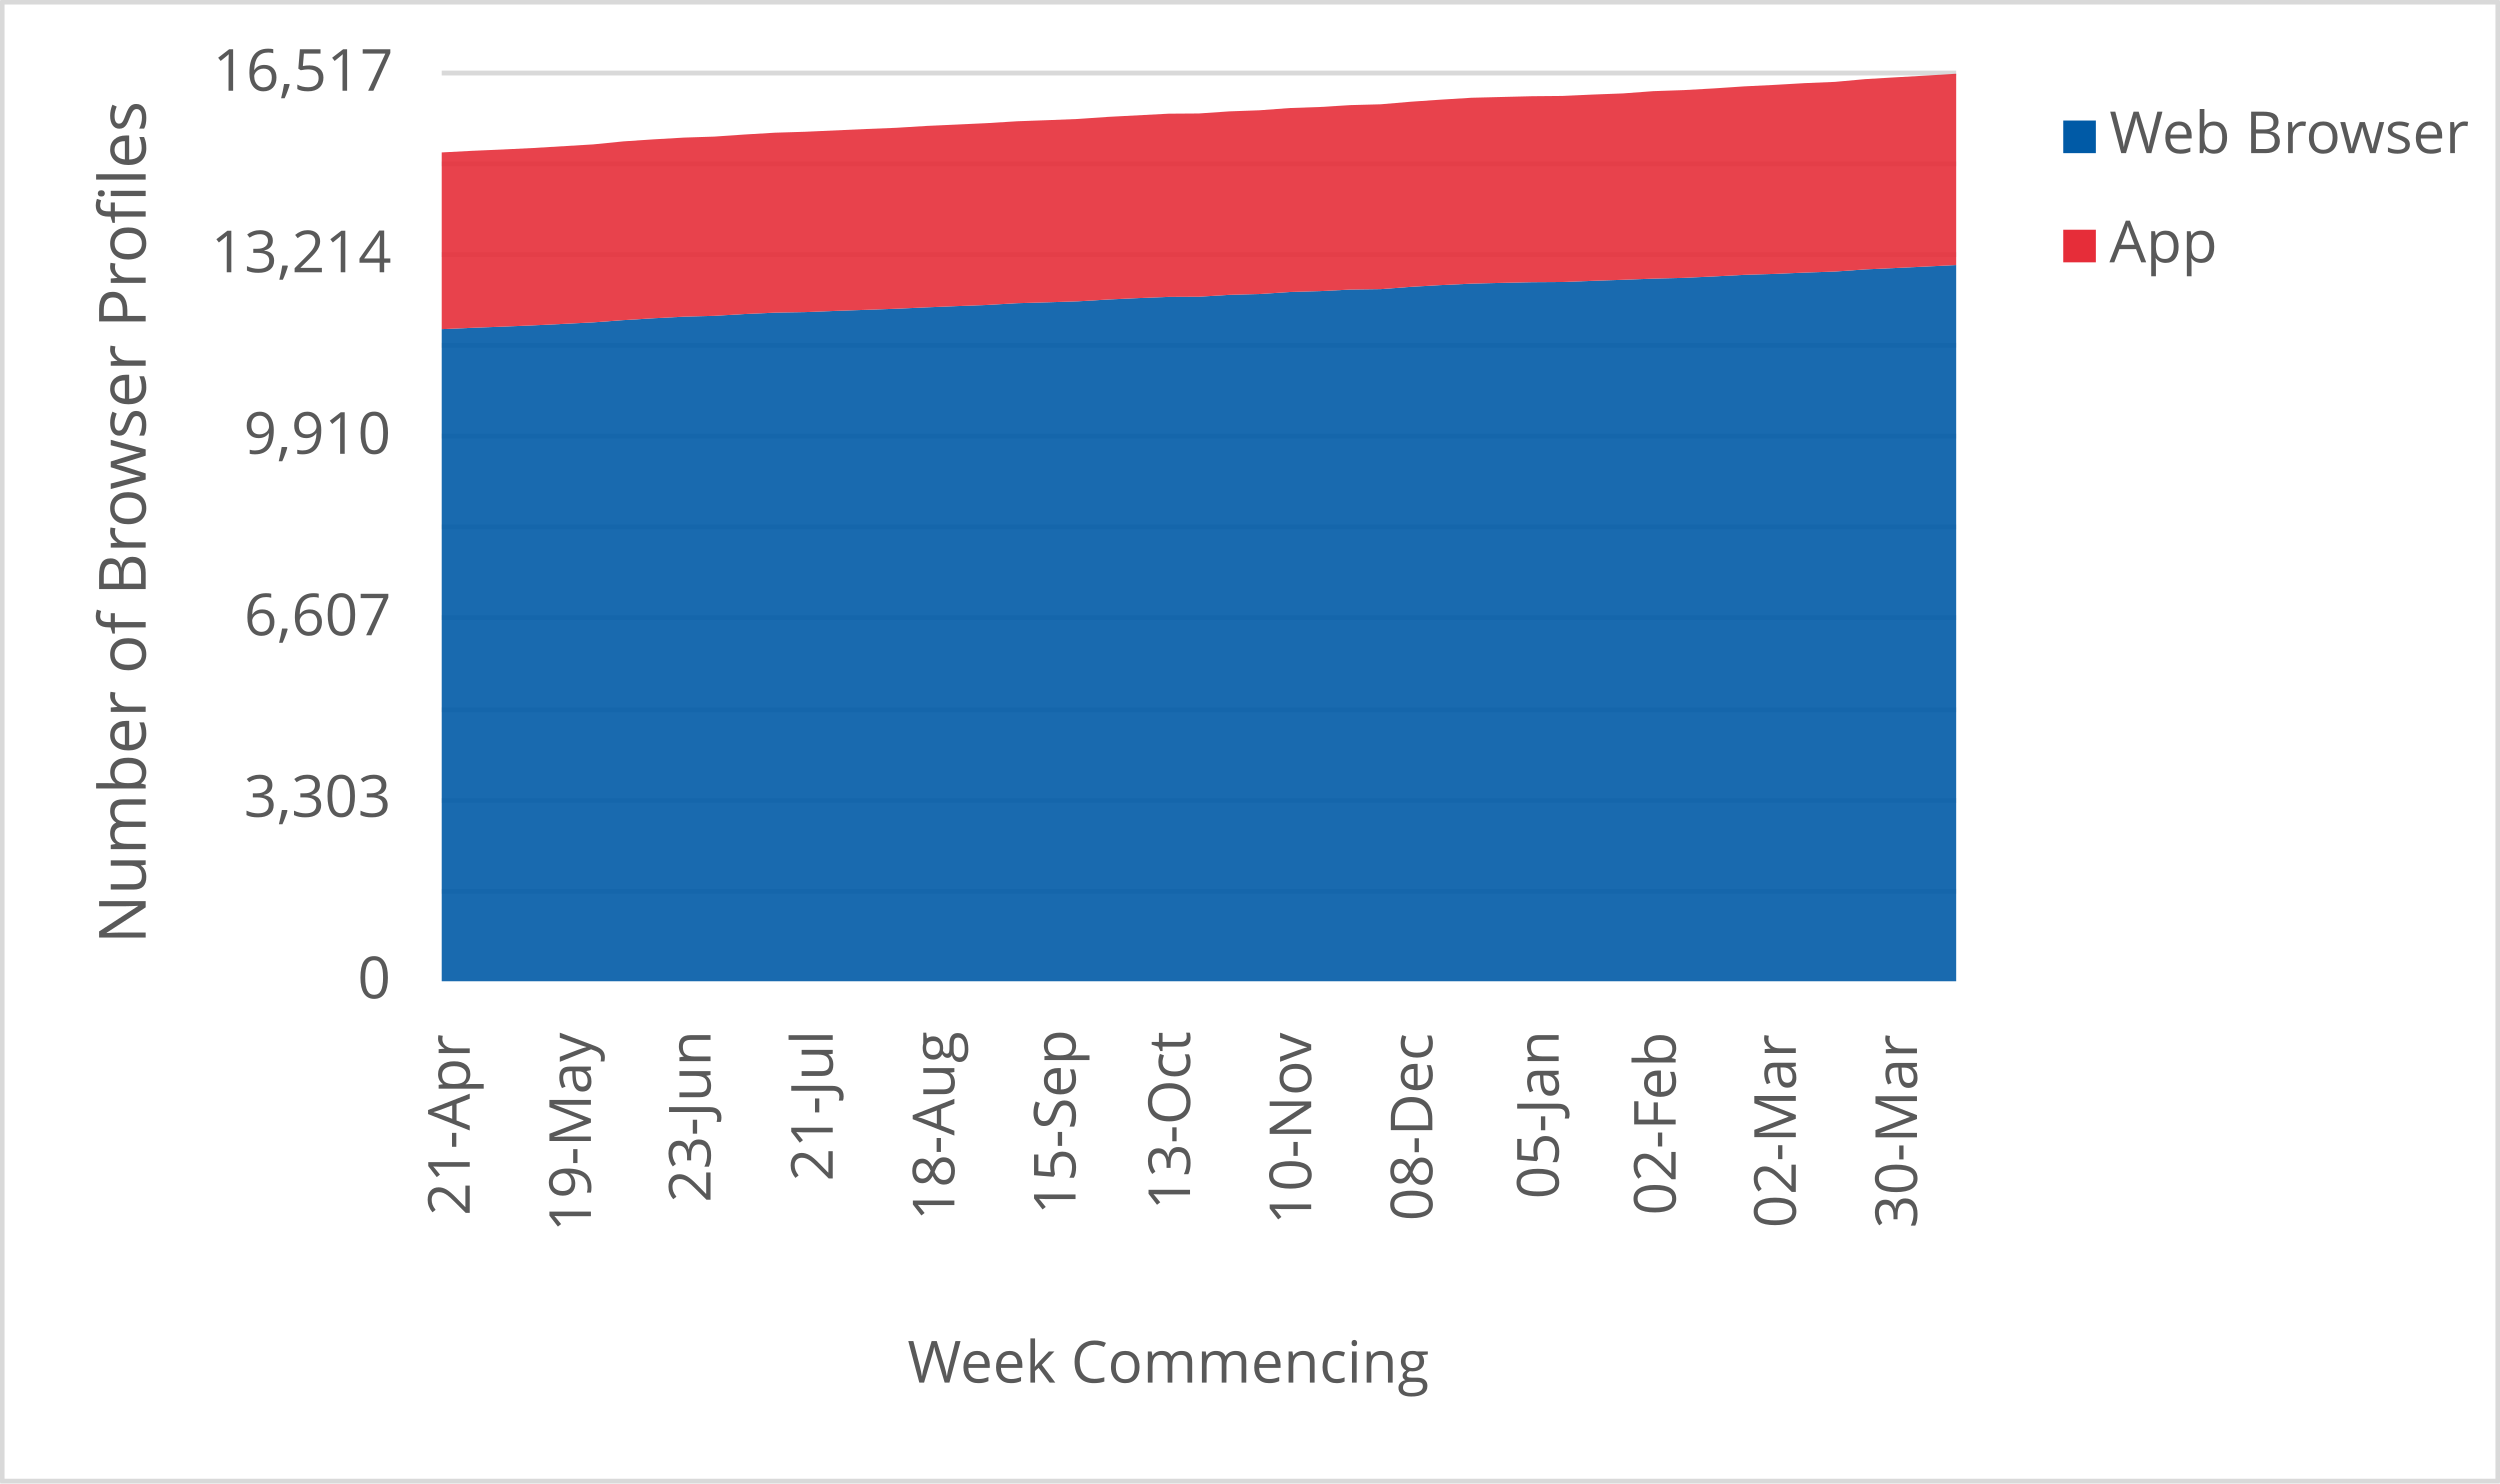
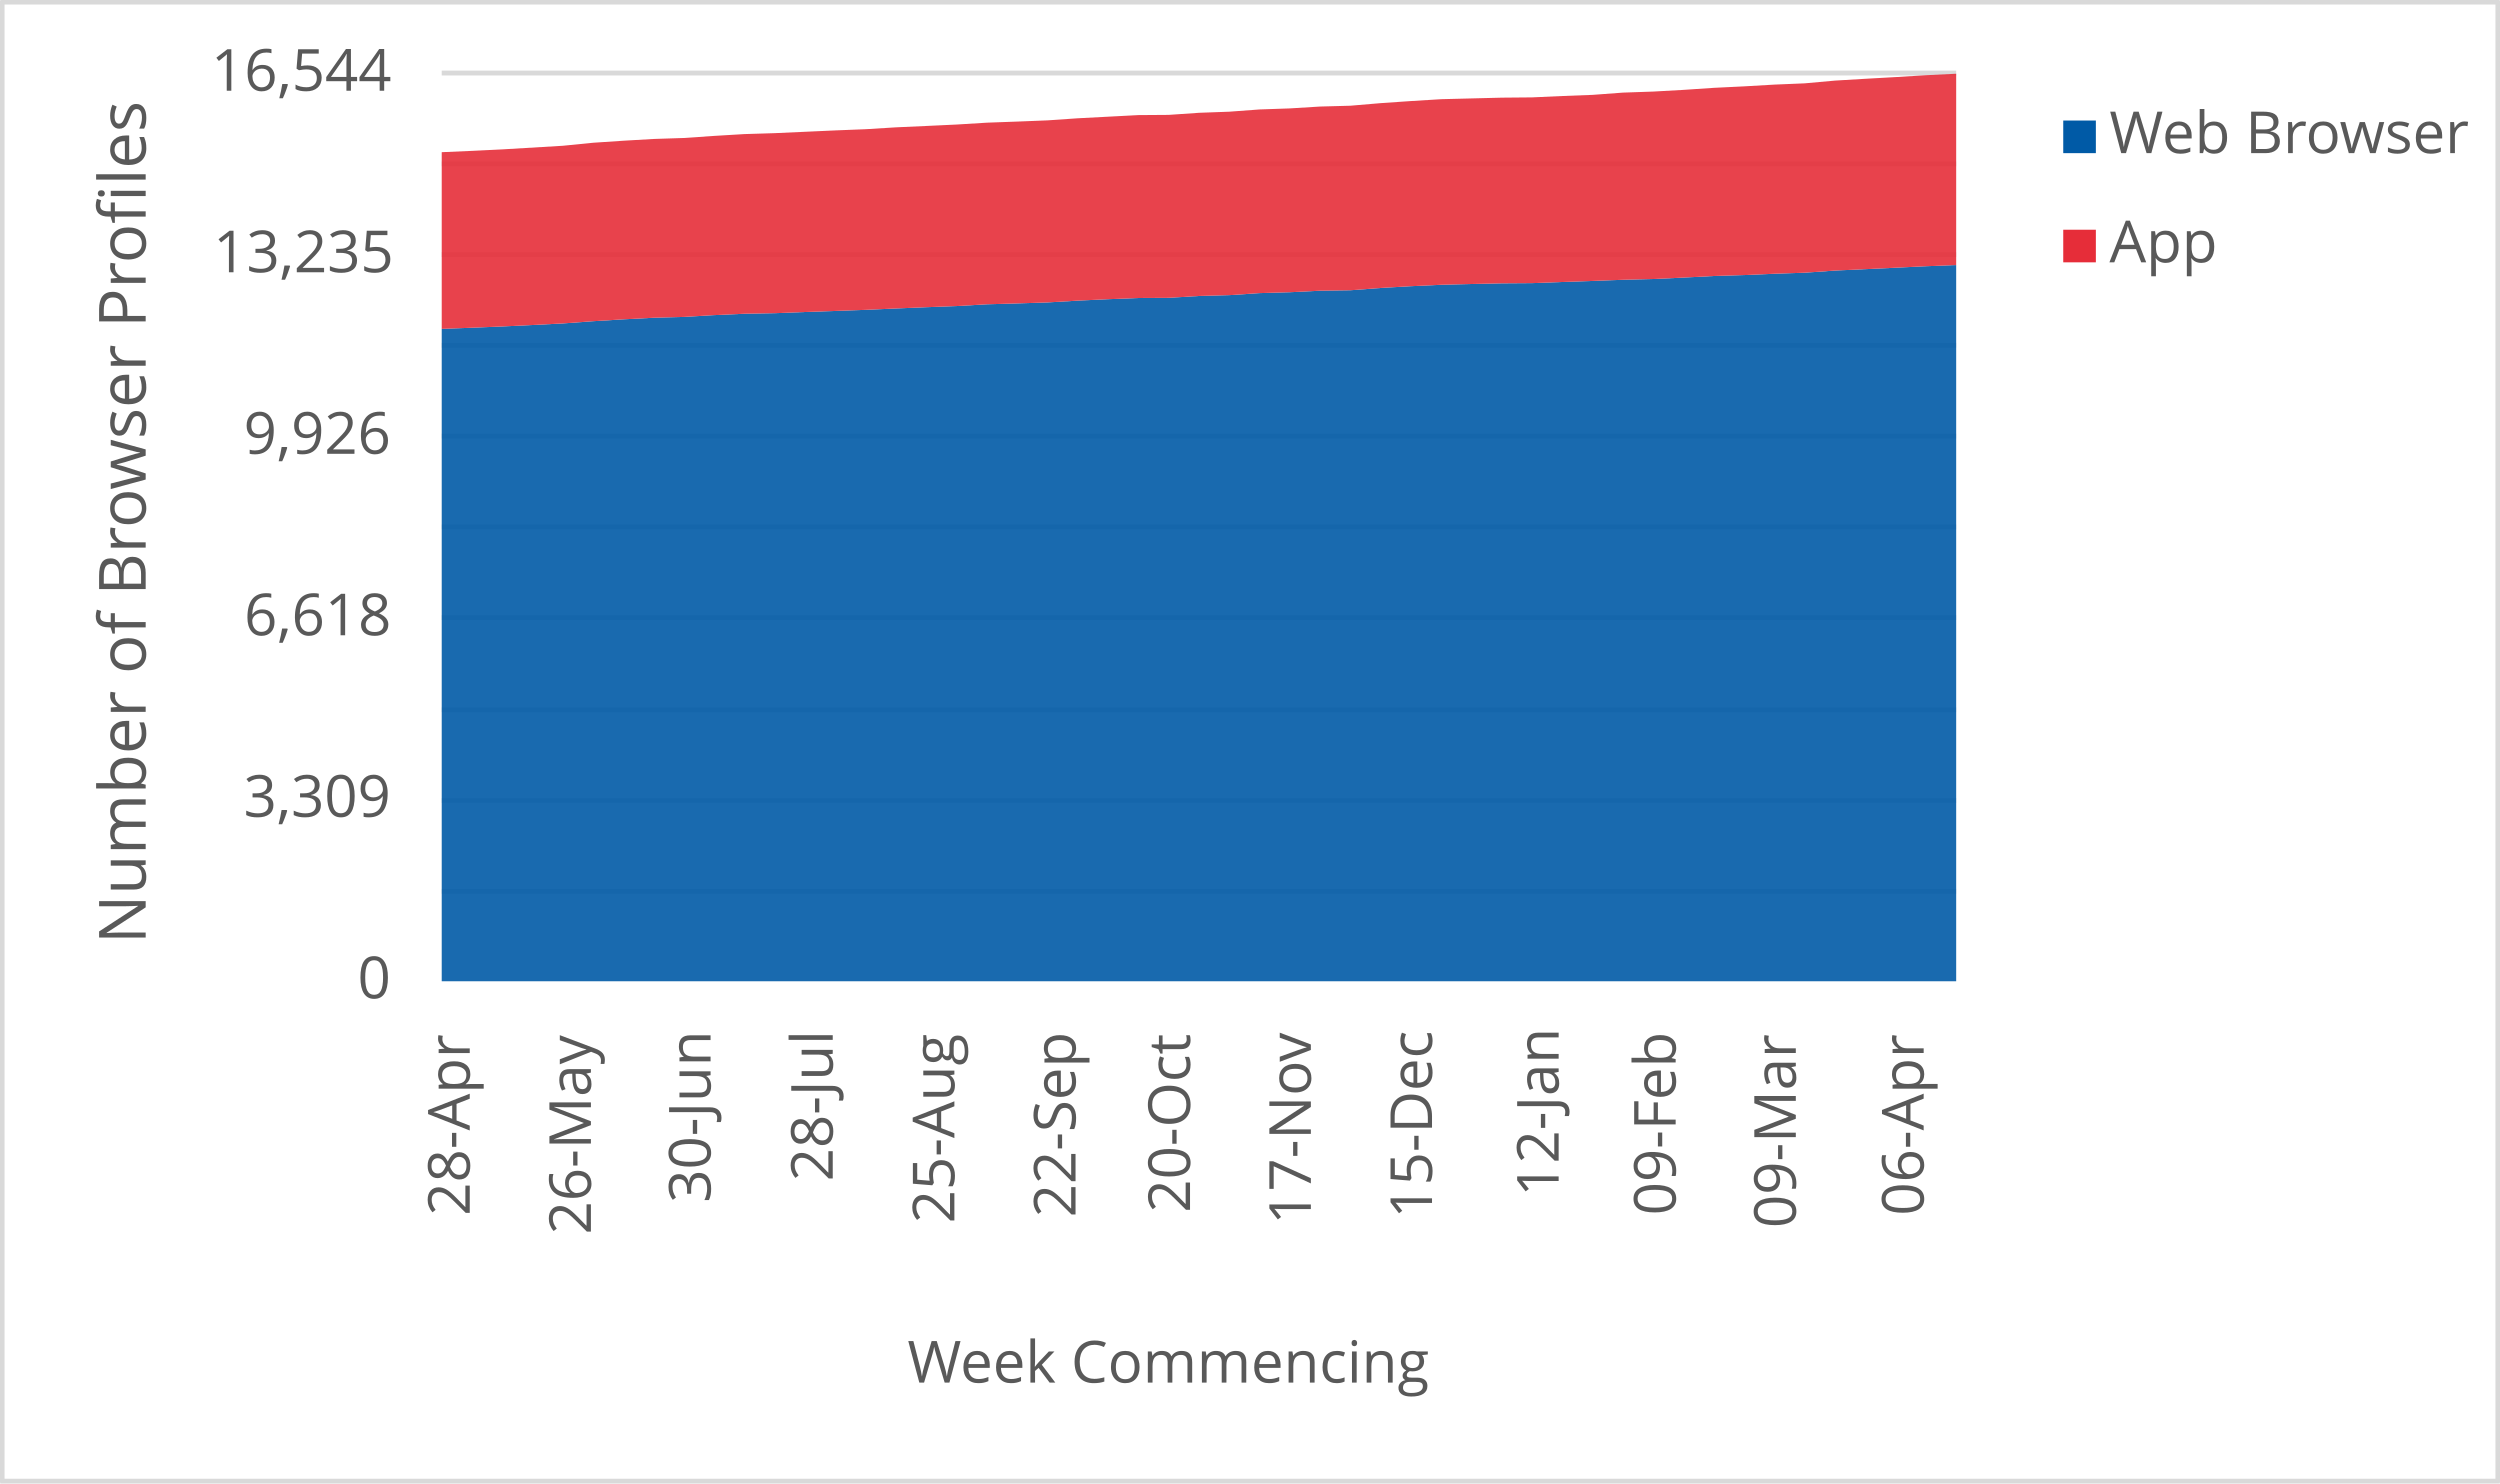
<svg xmlns="http://www.w3.org/2000/svg" width="1763" height="1046" xml:space="preserve" overflow="hidden">
  <defs>
    <clipPath id="clip0">
      <rect x="2917" y="346" width="1763" height="1046" />
    </clipPath>
  </defs>
  <g clip-path="url(#clip0)" transform="translate(-2917 -346)">
    <rect x="2918" y="347" width="1760" height="1043" fill="#FFFFFF" />
    <g>
      <path d="    M3228.5 974.532 4296.5 974.532    M3228.5 910.53 4296.5 910.53    M3228.5 846.528 4296.5 846.528    M3228.5 781.526 4296.5 781.526    M3228.5 717.524 4296.5 717.524    M3228.5 653.522 4296.5 653.522    M3228.5 589.52 4296.5 589.52    M3228.5 525.517 4296.5 525.517    M3228.5 461.515 4296.5 461.515    M3228.5 397.5 4296.5 397.5" stroke="#D9D9D9" stroke-width="3.438" stroke-linejoin="round" stroke-miterlimit="10" fill="none" />
    </g>
    <g>
      <path d="M 1038.5 4296.5 1038.5" stroke="#D9D9D9" stroke-width="3.438" stroke-linejoin="round" stroke-miterlimit="10" fill="none" fill-rule="evenodd" />
    </g>
    <g>
-       <text fill="#595959" font-family="Verdana,Open Sans,DejaVu Sans,sans-serif" font-weight="400" font-size="41" transform="matrix(6.12323e-17 -1 1 6.12323e-17 3248.269 1203.302)">21-Apr</text>
+       <text fill="#595959" font-family="Verdana,Open Sans,DejaVu Sans,sans-serif" font-weight="400" font-size="41" transform="matrix(6.12323e-17 -1 1 6.12323e-17 3248.269 1203.302)">28-Apr</text>
    </g>
    <g>
-       <text fill="#595959" font-family="Verdana,Open Sans,DejaVu Sans,sans-serif" font-weight="400" font-size="41" transform="matrix(6.12323e-17 -1 1 6.12323e-17 3333.709 1214.753)">19-May</text>
+       <text fill="#595959" font-family="Verdana,Open Sans,DejaVu Sans,sans-serif" font-weight="400" font-size="41" transform="matrix(6.12323e-17 -1 1 6.12323e-17 3333.709 1216.515)">26-May</text>
    </g>
    <g>
-       <text fill="#595959" font-family="Verdana,Open Sans,DejaVu Sans,sans-serif" font-weight="400" font-size="41" transform="matrix(6.12323e-17 -1 1 6.12323e-17 3418.078 1194.053)">23-Jun</text>
+       <text fill="#595959" font-family="Verdana,Open Sans,DejaVu Sans,sans-serif" font-weight="400" font-size="41" transform="matrix(6.12323e-17 -1 1 6.12323e-17 3418.098 1194.173)">30-Jun</text>
    </g>
    <g>
-       <text fill="#595959" font-family="Verdana,Open Sans,DejaVu Sans,sans-serif" font-weight="400" font-size="41" transform="matrix(6.12323e-17 -1 1 6.12323e-17 3504.249 1179.039)">21-Jul</text>
+       <text fill="#595959" font-family="Verdana,Open Sans,DejaVu Sans,sans-serif" font-weight="400" font-size="41" transform="matrix(6.12323e-17 -1 1 6.12323e-17 3504.249 1179.039)">28-Jul</text>
    </g>
    <g>
-       <text fill="#595959" font-family="Verdana,Open Sans,DejaVu Sans,sans-serif" font-weight="400" font-size="41" transform="matrix(6.12323e-17 -1 1 6.12323e-17 3590.029 1206.906)">18-Aug</text>
+       <text fill="#595959" font-family="Verdana,Open Sans,DejaVu Sans,sans-serif" font-weight="400" font-size="41" transform="matrix(6.12323e-17 -1 1 6.12323e-17 3590.029 1208.667)">25-Aug</text>
    </g>
    <g>
-       <text fill="#595959" font-family="Verdana,Open Sans,DejaVu Sans,sans-serif" font-weight="400" font-size="41" transform="matrix(6.12323e-17 -1 1 6.12323e-17 3675.469 1202.662)">15-Sep</text>
+       <text fill="#595959" font-family="Verdana,Open Sans,DejaVu Sans,sans-serif" font-weight="400" font-size="41" transform="matrix(6.12323e-17 -1 1 6.12323e-17 3675.469 1204.423)">22-Sep</text>
    </g>
    <g>
-       <text fill="#595959" font-family="Verdana,Open Sans,DejaVu Sans,sans-serif" font-weight="400" font-size="41" transform="matrix(6.12323e-17 -1 1 6.12323e-17 3756.205 1199.378)">13-Oct</text>
+       <text fill="#595959" font-family="Verdana,Open Sans,DejaVu Sans,sans-serif" font-weight="400" font-size="41" transform="matrix(6.12323e-17 -1 1 6.12323e-17 3756.205 1201.14)">20-Oct</text>
    </g>
    <g>
-       <text fill="#595959" font-family="Verdana,Open Sans,DejaVu Sans,sans-serif" font-weight="400" font-size="41" transform="matrix(6.12323e-17 -1 1 6.12323e-17 3841.645 1209.708)">10-Nov</text>
+       <text fill="#595959" font-family="Verdana,Open Sans,DejaVu Sans,sans-serif" font-weight="400" font-size="41" transform="matrix(6.12323e-17 -1 1 6.12323e-17 3841.414 1209.708)">17-Nov</text>
    </g>
    <g>
-       <text fill="#595959" font-family="Verdana,Open Sans,DejaVu Sans,sans-serif" font-weight="400" font-size="41" transform="matrix(6.12323e-17 -1 1 6.12323e-17 3927.085 1207.086)">08-Dec</text>
+       <text fill="#595959" font-family="Verdana,Open Sans,DejaVu Sans,sans-serif" font-weight="400" font-size="41" transform="matrix(6.12323e-17 -1 1 6.12323e-17 3926.854 1205.364)">15-Dec</text>
    </g>
    <g>
-       <text fill="#595959" font-family="Verdana,Open Sans,DejaVu Sans,sans-serif" font-weight="400" font-size="41" transform="matrix(6.12323e-17 -1 1 6.12323e-17 4016.178 1191.651)">05-Jan</text>
+       <text fill="#595959" font-family="Verdana,Open Sans,DejaVu Sans,sans-serif" font-weight="400" font-size="41" transform="matrix(6.12323e-17 -1 1 6.12323e-17 4016.158 1189.929)">12-Jan</text>
    </g>
    <g>
-       <text fill="#595959" font-family="Verdana,Open Sans,DejaVu Sans,sans-serif" font-weight="400" font-size="41" transform="matrix(6.12323e-17 -1 1 6.12323e-17 4098.675 1203.042)">02-Feb</text>
+       <text fill="#595959" font-family="Verdana,Open Sans,DejaVu Sans,sans-serif" font-weight="400" font-size="41" transform="matrix(6.12323e-17 -1 1 6.12323e-17 4098.675 1203.042)">09-Feb</text>
    </g>
    <g>
-       <text fill="#595959" font-family="Verdana,Open Sans,DejaVu Sans,sans-serif" font-weight="400" font-size="41" transform="matrix(6.12323e-17 -1 1 6.12323e-17 4183.405 1212.011)">02-Mar</text>
+       <text fill="#595959" font-family="Verdana,Open Sans,DejaVu Sans,sans-serif" font-weight="400" font-size="41" transform="matrix(6.12323e-17 -1 1 6.12323e-17 4183.405 1212.011)">09-Mar</text>
    </g>
    <g>
-       <text fill="#595959" font-family="Verdana,Open Sans,DejaVu Sans,sans-serif" font-weight="400" font-size="41" transform="matrix(6.12323e-17 -1 1 6.12323e-17 4268.845 1212.171)">30-Mar</text>
+       <text fill="#595959" font-family="Verdana,Open Sans,DejaVu Sans,sans-serif" font-weight="400" font-size="41" transform="matrix(6.12323e-17 -1 1 6.12323e-17 4273.569 1203.262)">06-Apr</text>
    </g>
    <g>
      <text fill="#595959" font-family="Verdana,Open Sans,DejaVu Sans,sans-serif" font-weight="400" font-size="41" transform="matrix(1 0 0 1 3169.141 1050)">0</text>
    </g>
    <g>
-       <text fill="#595959" font-family="Verdana,Open Sans,DejaVu Sans,sans-serif" font-weight="400" font-size="41" transform="matrix(1 0 0 1 3088.963 922)">3,303</text>
+       <text fill="#595959" font-family="Verdana,Open Sans,DejaVu Sans,sans-serif" font-weight="400" font-size="41" transform="matrix(1 0 0 1 3088.763 922)">3,309</text>
    </g>
    <g>
-       <text fill="#595959" font-family="Verdana,Open Sans,DejaVu Sans,sans-serif" font-weight="400" font-size="41" transform="matrix(1 0 0 1 3089.103 794)">6,607</text>
+       <text fill="#595959" font-family="Verdana,Open Sans,DejaVu Sans,sans-serif" font-weight="400" font-size="41" transform="matrix(1 0 0 1 3089.143 794)">6,618</text>
    </g>
    <g>
-       <text fill="#595959" font-family="Verdana,Open Sans,DejaVu Sans,sans-serif" font-weight="400" font-size="41" transform="matrix(1 0 0 1 3088.843 666)">9,910</text>
+       <text fill="#595959" font-family="Verdana,Open Sans,DejaVu Sans,sans-serif" font-weight="400" font-size="41" transform="matrix(1 0 0 1 3088.803 666)">9,926</text>
    </g>
    <g>
-       <text fill="#595959" font-family="Verdana,Open Sans,DejaVu Sans,sans-serif" font-weight="400" font-size="41" transform="matrix(1 0 0 1 3065.82 538)">13,214</text>
+       <text fill="#595959" font-family="Verdana,Open Sans,DejaVu Sans,sans-serif" font-weight="400" font-size="41" transform="matrix(1 0 0 1 3067.362 538)">13,235</text>
    </g>
    <g>
-       <text fill="#595959" font-family="Verdana,Open Sans,DejaVu Sans,sans-serif" font-weight="400" font-size="41" transform="matrix(1 0 0 1 3067.082 410)">16,517</text>
+       <text fill="#595959" font-family="Verdana,Open Sans,DejaVu Sans,sans-serif" font-weight="400" font-size="41" transform="matrix(1 0 0 1 3065.82 410)">16,544</text>
    </g>
    <g>
      <text fill="#595959" font-family="Verdana,Open Sans,DejaVu Sans,sans-serif" font-weight="400" font-size="41" transform="matrix(1 0 0 1 3556.971 1321)">Week Commencing</text>
    </g>
    <g>
      <text fill="#595959" font-family="Verdana,Open Sans,DejaVu Sans,sans-serif" font-weight="400" font-size="46" transform="matrix(6.12323e-17 -1 1 6.12323e-17 3019.73 1011.674)">Number of Browser Profiles</text>
    </g>
    <rect x="2918.5" y="347.5" width="1760" height="1043" stroke="#D9D9D9" stroke-width="3.438" stroke-linejoin="round" stroke-miterlimit="10" fill="none" />
    <g>
-       <path d="M3228.5 1038 3249.86 1038 3271.22 1038 3292.58 1038 3313.94 1038 3335.3 1038 3356.66 1038 3378.02 1038 3399.38 1038 3420.74 1038 3442.1 1038 3463.46 1038 3484.82 1038 3506.18 1038 3527.54 1038 3548.9 1038 3570.26 1038 3591.62 1038 3612.98 1038 3634.34 1038 3655.7 1038 3677.06 1038 3698.42 1038 3719.78 1038 3741.14 1038 3762.5 1038 3783.86 1038 3805.22 1038 3826.58 1038 3847.94 1038 3869.3 1038 3890.66 1038 3912.02 1038 3933.38 1038 3954.74 1038 3976.1 1038 3997.46 1038 4018.82 1038 4040.18 1038 4061.54 1038 4082.9 1038 4104.26 1038 4125.62 1038 4146.98 1038 4168.34 1038 4189.7 1038 4211.06 1038 4232.42 1038 4253.78 1038 4275.14 1038 4296.5 1038 4296.5 532.92 4275.14 533.967 4253.78 534.974 4232.42 535.981 4211.06 537.493 4189.7 538.229 4168.34 539.159 4146.98 539.818 4125.62 540.941 4104.26 541.949 4082.9 542.491 4061.54 543.305 4040.18 544.041 4018.82 544.855 3997.46 545.01 3976.1 545.475 3954.74 546.017 3933.38 547.025 3912.02 548.265 3890.66 549.892 3869.3 550.202 3847.94 551.287 3826.58 551.907 3805.22 553.341 3783.86 553.922 3762.5 555.239 3741.14 555.355 3719.78 556.208 3698.42 557.215 3677.06 558.494 3655.7 559.191 3634.34 559.811 3612.98 561.051 3591.62 561.865 3570.26 562.756 3548.9 563.725 3527.54 564.5 3506.18 565.236 3484.82 566.089 3463.46 566.476 3442.1 567.445 3420.74 568.723 3399.38 569.305 3378.02 570.428 3356.66 571.746 3335.3 573.335 3313.94 574.419 3292.58 575.466 3271.22 576.357 3249.86 577.171 3228.5 578.101 3228.5 1038Z" fill="#005aa6" opacity="0.9" />
+       <path d="M3228.5 1038 3249.86 1038 3271.22 1038 3292.58 1038 3313.94 1038 3335.3 1038 3356.66 1038 3378.02 1038 3399.38 1038 3420.74 1038 3442.1 1038 3463.46 1038 3484.82 1038 3506.18 1038 3527.54 1038 3548.9 1038 3570.26 1038 3591.62 1038 3612.98 1038 3634.34 1038 3655.7 1038 3677.06 1038 3698.42 1038 3719.78 1038 3741.14 1038 3762.5 1038 3783.86 1038 3805.22 1038 3826.58 1038 3847.94 1038 3869.3 1038 3890.66 1038 3912.02 1038 3933.38 1038 3954.74 1038 3976.1 1038 3997.46 1038 4018.82 1038 4040.18 1038 4061.54 1038 4082.9 1038 4104.26 1038 4125.62 1038 4146.98 1038 4168.34 1038 4189.7 1038 4211.06 1038 4232.42 1038 4253.78 1038 4275.14 1038 4296.5 1038 4296.5 532.894 4275.14 533.745 4253.78 534.789 4232.42 535.795 4211.06 536.801 4189.7 538.309 4168.34 539.044 4146.98 539.973 4125.62 540.631 4104.26 541.752 4082.9 542.758 4061.54 543.3 4040.18 544.112 4018.82 544.847 3997.46 545.66 3976.1 545.814 3954.74 546.279 3933.38 546.82 3912.02 547.826 3890.66 549.064 3869.3 550.689 3847.94 550.998 3826.58 552.081 3805.22 552.7 3783.86 554.132 3762.5 554.712 3741.14 556.027 3719.78 556.143 3698.42 556.994 3677.06 558 3655.7 559.277 3634.34 559.973 3612.98 560.592 3591.62 561.83 3570.26 562.642 3548.9 563.532 3527.54 564.499 3506.18 565.273 3484.82 566.008 3463.46 566.859 3442.1 567.246 3420.74 568.213 3399.38 569.489 3378.02 570.07 3356.66 571.191 3335.3 572.507 3313.94 574.093 3292.58 575.176 3271.22 576.221 3249.86 577.11 3228.5 577.923 3228.5 1038Z" fill="#005aa6" opacity="0.9" />
    </g>
    <g>
-       <path d="M3228.5 578.101 3249.86 577.171 3271.22 576.357 3292.58 575.466 3313.94 574.419 3335.3 573.335 3356.66 571.746 3378.02 570.428 3399.38 569.305 3420.74 568.723 3442.1 567.445 3463.46 566.476 3484.82 566.089 3506.18 565.236 3527.54 564.5 3548.9 563.725 3570.26 562.756 3591.62 561.865 3612.98 561.051 3634.34 559.811 3655.7 559.191 3677.06 558.494 3698.42 557.215 3719.78 556.208 3741.14 555.355 3762.5 555.239 3783.86 553.922 3805.22 553.341 3826.58 551.907 3847.94 551.287 3869.3 550.202 3890.66 549.892 3912.02 548.265 3933.38 547.025 3954.74 546.017 3976.1 545.475 3997.46 545.01 4018.82 544.855 4040.18 544.041 4061.54 543.305 4082.9 542.491 4104.26 541.949 4125.62 540.941 4146.98 539.818 4168.34 539.159 4189.7 538.229 4211.06 537.493 4232.42 535.981 4253.78 534.974 4275.14 533.967 4296.5 532.92 4296.5 398 4275.14 399.317 4253.78 400.519 4232.42 401.797 4211.06 403.735 4189.7 404.626 4168.34 405.866 4146.98 406.912 4125.62 408.346 4104.26 409.547 4082.9 410.283 4061.54 411.872 4040.18 412.685 4018.82 413.654 3997.46 413.848 3976.1 414.39 3954.74 414.933 3933.38 416.25 3912.02 417.723 3890.66 419.544 3869.3 420.125 3847.94 421.443 3826.58 422.179 3805.22 423.767 3783.86 424.542 3762.5 426.015 3741.14 426.17 3719.78 427.293 3698.42 428.417 3677.06 429.89 3655.7 430.742 3634.34 431.517 3612.98 432.834 3591.62 433.842 3570.26 434.811 3548.9 436.128 3527.54 436.98 3506.18 437.949 3484.82 438.918 3463.46 439.577 3442.1 440.855 3420.74 442.328 3399.38 443.025 3378.02 444.265 3356.66 445.699 3335.3 447.83 3313.94 449.109 3292.58 450.387 3271.22 451.433 3249.86 452.363 3228.5 453.487 3228.5 578.101Z" fill="#e62d39" opacity="0.9" />
+       <path d="M3228.5 577.923 3249.86 577.11 3271.22 576.221 3292.58 575.176 3313.94 574.093 3335.3 572.507 3356.66 571.191 3378.02 570.07 3399.38 569.489 3420.74 568.213 3442.1 567.246 3463.46 566.859 3484.82 566.008 3506.18 565.273 3527.54 564.499 3548.9 563.532 3570.26 562.642 3591.62 561.83 3612.98 560.592 3634.34 559.973 3655.7 559.277 3677.06 558 3698.42 556.994 3719.78 556.143 3741.14 556.027 3762.5 554.712 3783.86 554.132 3805.22 552.7 3826.58 552.081 3847.94 550.998 3869.3 550.689 3890.66 549.064 3912.02 547.826 3933.38 546.82 3954.74 546.279 3976.1 545.814 3997.46 545.66 4018.82 544.847 4040.18 544.112 4061.54 543.3 4082.9 542.758 4104.26 541.752 4125.62 540.631 4146.98 539.973 4168.34 539.044 4189.7 538.309 4211.06 536.801 4232.42 535.795 4253.78 534.789 4275.14 533.745 4296.5 532.894 4296.5 398 4275.14 399.044 4253.78 400.36 4232.42 401.559 4211.06 402.836 4189.7 404.77 4168.34 405.66 4146.98 406.897 4125.62 407.942 4104.26 409.373 4082.9 410.573 4061.54 411.308 4040.18 412.894 4018.82 413.706 3997.46 414.673 3976.1 414.867 3954.74 415.408 3933.38 415.95 3912.02 417.265 3890.66 418.735 3869.3 420.553 3847.94 421.133 3826.58 422.449 3805.22 423.184 3783.86 424.77 3762.5 425.544 3741.14 427.014 3719.78 427.168 3698.42 428.29 3677.06 429.412 3655.7 430.882 3634.34 431.733 3612.98 432.507 3591.62 433.822 3570.26 434.828 3548.9 435.795 3527.54 437.11 3506.18 437.961 3484.82 438.928 3463.46 439.896 3442.1 440.553 3420.74 441.83 3399.38 443.3 3378.02 443.996 3356.66 445.234 3335.3 446.665 3313.94 448.793 3292.58 450.07 3271.22 451.346 3249.86 452.391 3228.5 453.319 3228.5 577.923Z" fill="#e62d39" opacity="0.9" />
    </g>
    <g>
      <rect x="4372" y="431" width="23" height="23" fill="#005aa6" />
    </g>
    <g>
      <text fill="#595959" font-family="Verdana,Open Sans,DejaVu Sans,sans-serif" font-weight="400" font-size="41" transform="matrix(1 0 0 1 4404.56 454)">Web Browser</text>
    </g>
    <g>
      <rect x="4372" y="508" width="23" height="23" fill="#e62d39" />
    </g>
    <g>
      <text fill="#595959" font-family="Verdana,Open Sans,DejaVu Sans,sans-serif" font-weight="400" font-size="41" transform="matrix(1 0 0 1 4404.56 531)">App</text>
    </g>
  </g>
</svg>
